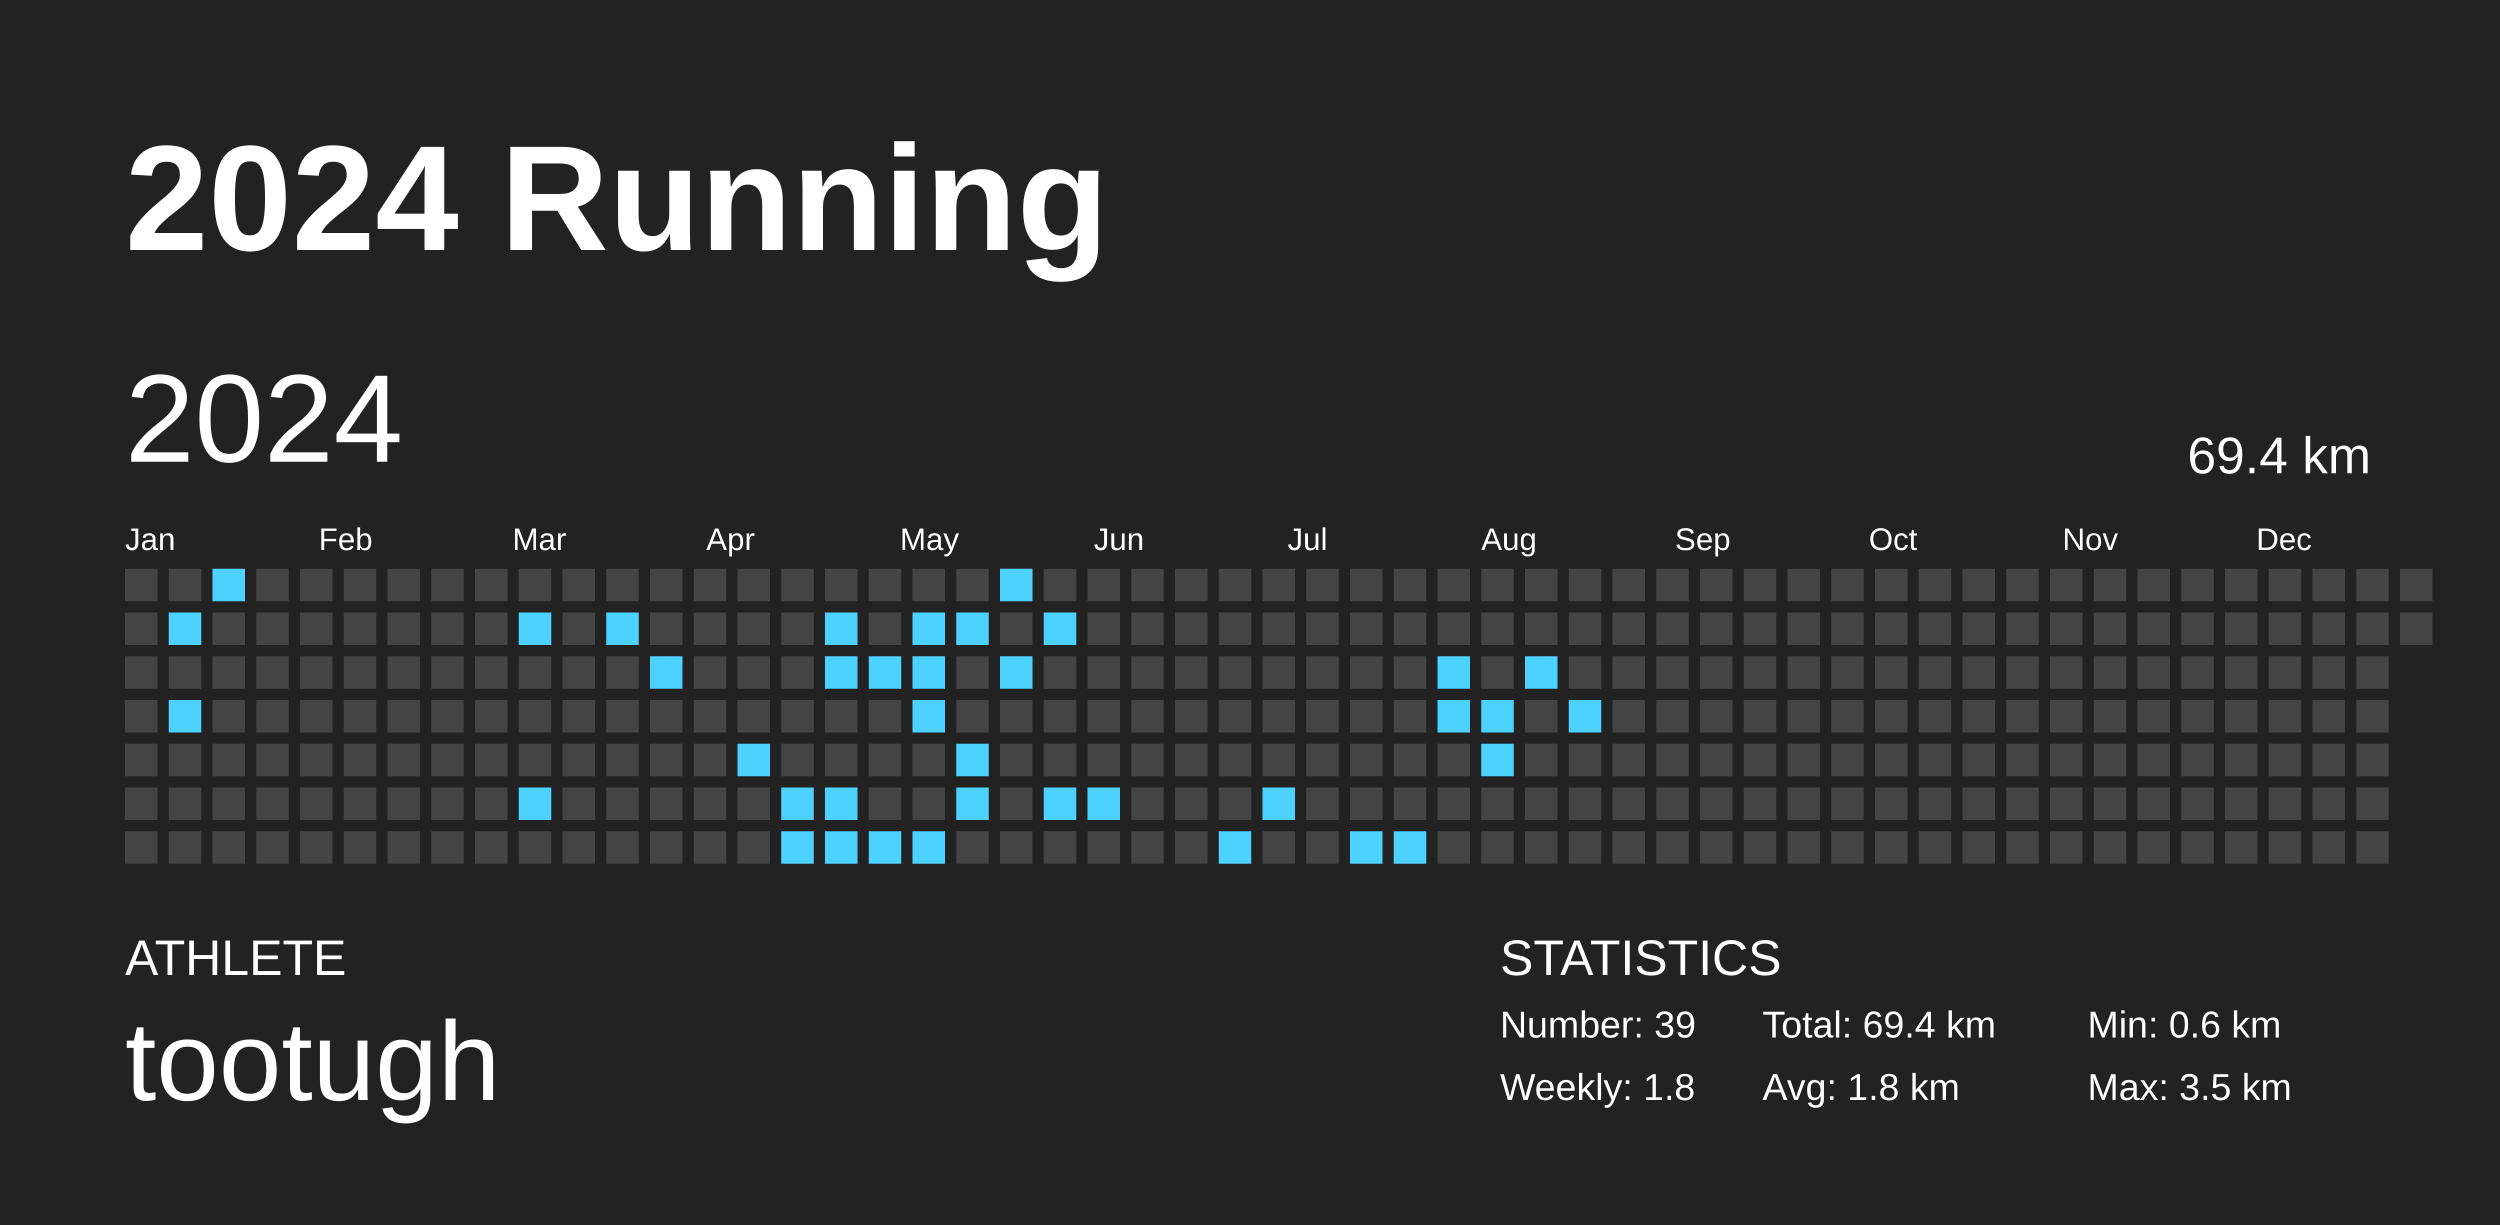
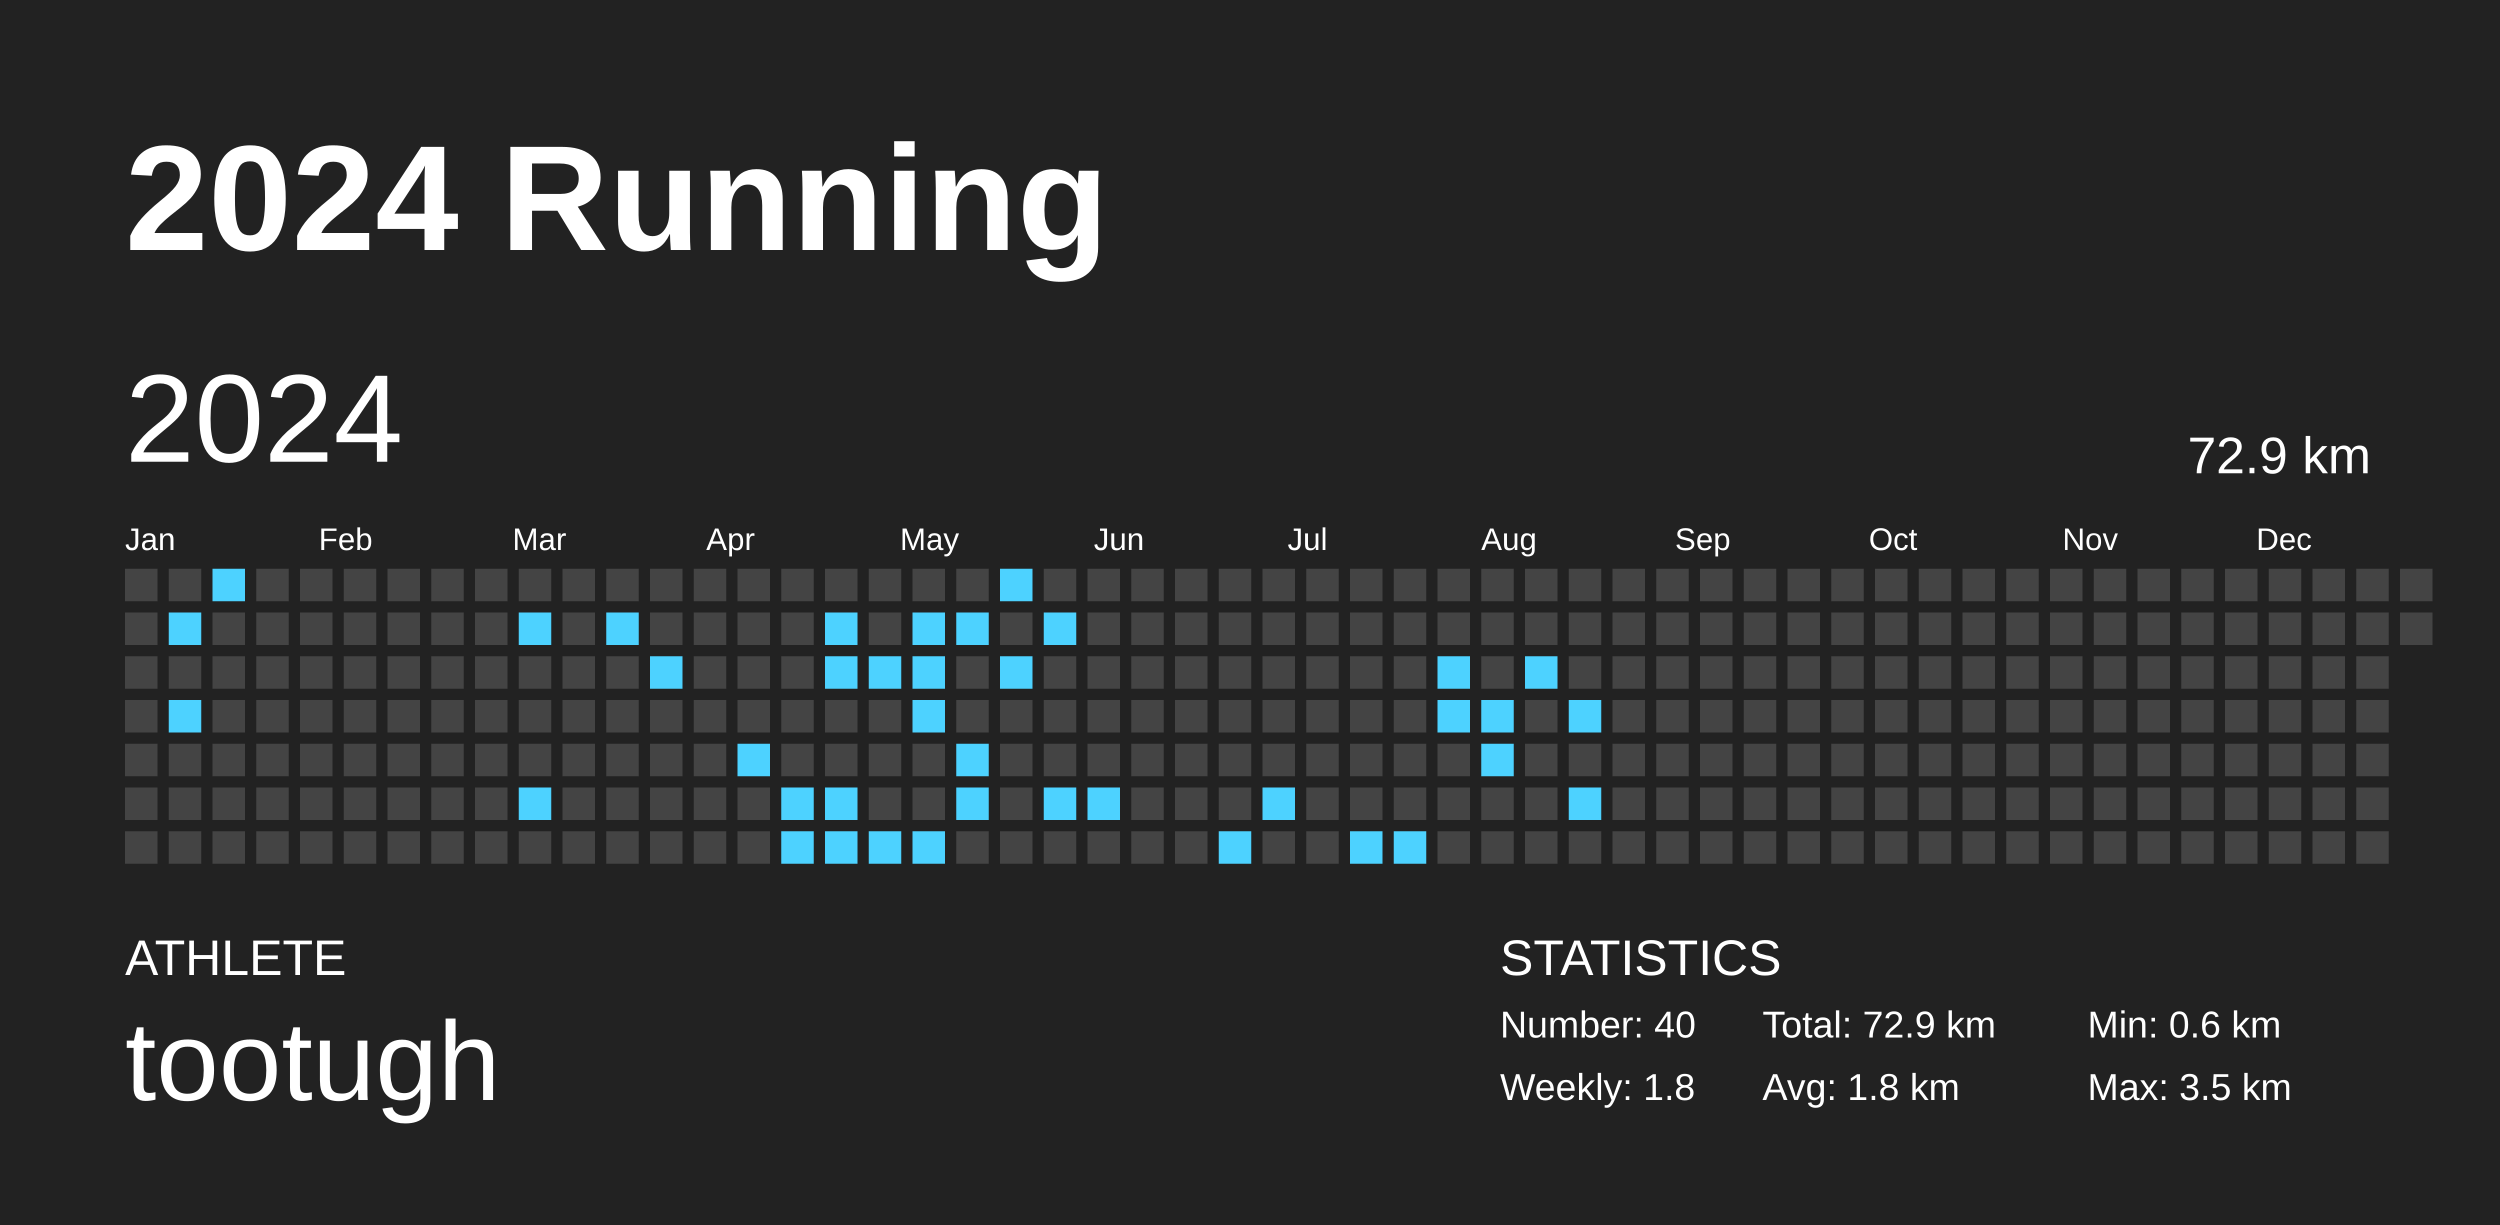
<svg xmlns="http://www.w3.org/2000/svg" baseProfile="full" height="98mm" version="1.1" viewBox="0,0,200,98" width="200mm">
  <defs />
  <rect fill="#222222" height="98" width="200" x="0" y="0" />
  <text fill="#FFFFFF" style="font-size:12px; font-family:Arial; font-weight:bold;" x="10" y="20">2024 Running</text>
  <text fill="#FFFFFF" style="font-size:4px; font-family:Arial" x="10" y="78">ATHLETE</text>
  <text fill="#FFFFFF" style="font-size:9px; font-family:Arial" x="10" y="88">tootugh</text>
  <text fill="#FFFFFF" style="font-size:4px; font-family:Arial" x="120" y="78">STATISTICS</text>
-   <text fill="#FFFFFF" style="font-size:3px; font-family:Arial" x="120" y="83">Number: 39</text>
+   <text fill="#FFFFFF" style="font-size:3px; font-family:Arial" x="120" y="83">Number: 40</text>
  <text fill="#FFFFFF" style="font-size:3px; font-family:Arial" x="120" y="88">Weekly: 1.8</text>
-   <text fill="#FFFFFF" style="font-size:3px; font-family:Arial" x="141" y="83">Total: 69.4 km</text>
+   <text fill="#FFFFFF" style="font-size:3px; font-family:Arial" x="141" y="83">Total: 72.9 km</text>
  <text fill="#FFFFFF" style="font-size:3px; font-family:Arial" x="141" y="88">Avg: 1.8 km</text>
  <text fill="#FFFFFF" style="font-size:3px; font-family:Arial" x="167" y="83">Min: 0.6 km</text>
  <text fill="#FFFFFF" style="font-size:3px; font-family:Arial" x="167" y="88">Max: 3.5 km</text>
  <text dominant-baseline="hanging" fill="#FFFFFF" style="font-size:10.0px; font-family:Arial;" x="10" y="30">2024</text>
-   <text dominant-baseline="hanging" fill="#FFFFFF" style="font-size:4.125px; font-family:Arial;" x="175" y="35">69.4 km</text>
+   <text dominant-baseline="hanging" fill="#FFFFFF" style="font-size:4.125px; font-family:Arial;" x="175" y="35">72.9 km</text>
  <text fill="#FFFFFF" style="font-size:2.5px; font-family:Arial" x="10.0" y="44">Jan</text>
  <text fill="#FFFFFF" style="font-size:2.5px; font-family:Arial" x="25.5" y="44">Feb</text>
  <text fill="#FFFFFF" style="font-size:2.5px; font-family:Arial" x="41.0" y="44">Mar</text>
  <text fill="#FFFFFF" style="font-size:2.5px; font-family:Arial" x="56.5" y="44">Apr</text>
  <text fill="#FFFFFF" style="font-size:2.5px; font-family:Arial" x="72.0" y="44">May</text>
  <text fill="#FFFFFF" style="font-size:2.5px; font-family:Arial" x="87.5" y="44">Jun</text>
  <text fill="#FFFFFF" style="font-size:2.5px; font-family:Arial" x="103.0" y="44">Jul</text>
  <text fill="#FFFFFF" style="font-size:2.5px; font-family:Arial" x="118.5" y="44">Aug</text>
  <text fill="#FFFFFF" style="font-size:2.5px; font-family:Arial" x="134.0" y="44">Sep</text>
  <text fill="#FFFFFF" style="font-size:2.5px; font-family:Arial" x="149.5" y="44">Oct</text>
  <text fill="#FFFFFF" style="font-size:2.5px; font-family:Arial" x="165.0" y="44">Nov</text>
  <text fill="#FFFFFF" style="font-size:2.5px; font-family:Arial" x="180.5" y="44">Dec</text>
  <rect fill="#444444" height="2.6" width="2.6" x="10.0" y="45.5" />
  <rect fill="#444444" height="2.6" width="2.6" x="10.0" y="49.0" />
  <rect fill="#444444" height="2.6" width="2.6" x="10.0" y="52.5" />
  <rect fill="#444444" height="2.6" width="2.6" x="10.0" y="56.0" />
  <rect fill="#444444" height="2.6" width="2.6" x="10.0" y="59.5" />
  <rect fill="#444444" height="2.6" width="2.6" x="10.0" y="63.0" />
  <rect fill="#444444" height="2.6" width="2.6" x="10.0" y="66.5" />
  <rect fill="#444444" height="2.6" width="2.6" x="13.5" y="45.5" />
  <rect fill="#4dd2ff" height="2.6" width="2.6" x="13.5" y="49.0" />
  <rect fill="#444444" height="2.6" width="2.6" x="13.5" y="52.5" />
  <rect fill="#4dd2ff" height="2.6" width="2.6" x="13.5" y="56.0" />
  <rect fill="#444444" height="2.6" width="2.6" x="13.5" y="59.5" />
  <rect fill="#444444" height="2.6" width="2.6" x="13.5" y="63.0" />
  <rect fill="#444444" height="2.6" width="2.6" x="13.5" y="66.5" />
  <rect fill="#4dd2ff" height="2.6" width="2.6" x="17.0" y="45.5" />
  <rect fill="#444444" height="2.6" width="2.6" x="17.0" y="49.0" />
  <rect fill="#444444" height="2.6" width="2.6" x="17.0" y="52.5" />
  <rect fill="#444444" height="2.6" width="2.6" x="17.0" y="56.0" />
  <rect fill="#444444" height="2.6" width="2.6" x="17.0" y="59.5" />
  <rect fill="#444444" height="2.6" width="2.6" x="17.0" y="63.0" />
  <rect fill="#444444" height="2.6" width="2.6" x="17.0" y="66.5" />
  <rect fill="#444444" height="2.6" width="2.6" x="20.5" y="45.5" />
  <rect fill="#444444" height="2.6" width="2.6" x="20.5" y="49.0" />
  <rect fill="#444444" height="2.6" width="2.6" x="20.5" y="52.5" />
  <rect fill="#444444" height="2.6" width="2.6" x="20.5" y="56.0" />
  <rect fill="#444444" height="2.6" width="2.6" x="20.5" y="59.5" />
  <rect fill="#444444" height="2.6" width="2.6" x="20.5" y="63.0" />
  <rect fill="#444444" height="2.6" width="2.6" x="20.5" y="66.5" />
  <rect fill="#444444" height="2.6" width="2.6" x="24.0" y="45.5" />
  <rect fill="#444444" height="2.6" width="2.6" x="24.0" y="49.0" />
  <rect fill="#444444" height="2.6" width="2.6" x="24.0" y="52.5" />
  <rect fill="#444444" height="2.6" width="2.6" x="24.0" y="56.0" />
  <rect fill="#444444" height="2.6" width="2.6" x="24.0" y="59.5" />
  <rect fill="#444444" height="2.6" width="2.6" x="24.0" y="63.0" />
  <rect fill="#444444" height="2.6" width="2.6" x="24.0" y="66.5" />
  <rect fill="#444444" height="2.6" width="2.6" x="27.5" y="45.5" />
  <rect fill="#444444" height="2.6" width="2.6" x="27.5" y="49.0" />
  <rect fill="#444444" height="2.6" width="2.6" x="27.5" y="52.5" />
  <rect fill="#444444" height="2.6" width="2.6" x="27.5" y="56.0" />
  <rect fill="#444444" height="2.6" width="2.6" x="27.5" y="59.5" />
  <rect fill="#444444" height="2.6" width="2.6" x="27.5" y="63.0" />
  <rect fill="#444444" height="2.6" width="2.6" x="27.5" y="66.5" />
  <rect fill="#444444" height="2.6" width="2.6" x="31.0" y="45.5" />
  <rect fill="#444444" height="2.6" width="2.6" x="31.0" y="49.0" />
  <rect fill="#444444" height="2.6" width="2.6" x="31.0" y="52.5" />
  <rect fill="#444444" height="2.6" width="2.6" x="31.0" y="56.0" />
  <rect fill="#444444" height="2.6" width="2.6" x="31.0" y="59.5" />
  <rect fill="#444444" height="2.6" width="2.6" x="31.0" y="63.0" />
  <rect fill="#444444" height="2.6" width="2.6" x="31.0" y="66.5" />
  <rect fill="#444444" height="2.6" width="2.6" x="34.5" y="45.5" />
  <rect fill="#444444" height="2.6" width="2.6" x="34.5" y="49.0" />
  <rect fill="#444444" height="2.6" width="2.6" x="34.5" y="52.5" />
  <rect fill="#444444" height="2.6" width="2.6" x="34.5" y="56.0" />
  <rect fill="#444444" height="2.6" width="2.6" x="34.5" y="59.5" />
  <rect fill="#444444" height="2.6" width="2.6" x="34.5" y="63.0" />
  <rect fill="#444444" height="2.6" width="2.6" x="34.5" y="66.5" />
  <rect fill="#444444" height="2.6" width="2.6" x="38.0" y="45.5" />
  <rect fill="#444444" height="2.6" width="2.6" x="38.0" y="49.0" />
  <rect fill="#444444" height="2.6" width="2.6" x="38.0" y="52.5" />
  <rect fill="#444444" height="2.6" width="2.6" x="38.0" y="56.0" />
  <rect fill="#444444" height="2.6" width="2.6" x="38.0" y="59.5" />
  <rect fill="#444444" height="2.6" width="2.6" x="38.0" y="63.0" />
  <rect fill="#444444" height="2.6" width="2.6" x="38.0" y="66.5" />
  <rect fill="#444444" height="2.6" width="2.6" x="41.5" y="45.5" />
  <rect fill="#4dd2ff" height="2.6" width="2.6" x="41.5" y="49.0" />
  <rect fill="#444444" height="2.6" width="2.6" x="41.5" y="52.5" />
  <rect fill="#444444" height="2.6" width="2.6" x="41.5" y="56.0" />
  <rect fill="#444444" height="2.6" width="2.6" x="41.5" y="59.5" />
  <rect fill="#4dd2ff" height="2.6" width="2.6" x="41.5" y="63.0" />
  <rect fill="#444444" height="2.6" width="2.6" x="41.5" y="66.5" />
  <rect fill="#444444" height="2.6" width="2.6" x="45.0" y="45.5" />
  <rect fill="#444444" height="2.6" width="2.6" x="45.0" y="49.0" />
  <rect fill="#444444" height="2.6" width="2.6" x="45.0" y="52.5" />
  <rect fill="#444444" height="2.6" width="2.6" x="45.0" y="56.0" />
  <rect fill="#444444" height="2.6" width="2.6" x="45.0" y="59.5" />
  <rect fill="#444444" height="2.6" width="2.6" x="45.0" y="63.0" />
  <rect fill="#444444" height="2.6" width="2.6" x="45.0" y="66.5" />
  <rect fill="#444444" height="2.6" width="2.6" x="48.5" y="45.5" />
  <rect fill="#4dd2ff" height="2.6" width="2.6" x="48.5" y="49.0" />
  <rect fill="#444444" height="2.6" width="2.6" x="48.5" y="52.5" />
  <rect fill="#444444" height="2.6" width="2.6" x="48.5" y="56.0" />
  <rect fill="#444444" height="2.6" width="2.6" x="48.5" y="59.5" />
  <rect fill="#444444" height="2.6" width="2.6" x="48.5" y="63.0" />
  <rect fill="#444444" height="2.6" width="2.6" x="48.5" y="66.5" />
  <rect fill="#444444" height="2.6" width="2.6" x="52.0" y="45.5" />
  <rect fill="#444444" height="2.6" width="2.6" x="52.0" y="49.0" />
  <rect fill="#4dd2ff" height="2.6" width="2.6" x="52.0" y="52.5" />
  <rect fill="#444444" height="2.6" width="2.6" x="52.0" y="56.0" />
  <rect fill="#444444" height="2.6" width="2.6" x="52.0" y="59.5" />
  <rect fill="#444444" height="2.6" width="2.6" x="52.0" y="63.0" />
  <rect fill="#444444" height="2.6" width="2.6" x="52.0" y="66.5" />
  <rect fill="#444444" height="2.6" width="2.6" x="55.5" y="45.5" />
  <rect fill="#444444" height="2.6" width="2.6" x="55.5" y="49.0" />
  <rect fill="#444444" height="2.6" width="2.6" x="55.5" y="52.5" />
  <rect fill="#444444" height="2.6" width="2.6" x="55.5" y="56.0" />
  <rect fill="#444444" height="2.6" width="2.6" x="55.5" y="59.5" />
  <rect fill="#444444" height="2.6" width="2.6" x="55.5" y="63.0" />
  <rect fill="#444444" height="2.6" width="2.6" x="55.5" y="66.5" />
  <rect fill="#444444" height="2.6" width="2.6" x="59.0" y="45.5" />
  <rect fill="#444444" height="2.6" width="2.6" x="59.0" y="49.0" />
  <rect fill="#444444" height="2.6" width="2.6" x="59.0" y="52.5" />
  <rect fill="#444444" height="2.6" width="2.6" x="59.0" y="56.0" />
  <rect fill="#4dd2ff" height="2.6" width="2.6" x="59.0" y="59.5" />
  <rect fill="#444444" height="2.6" width="2.6" x="59.0" y="63.0" />
  <rect fill="#444444" height="2.6" width="2.6" x="59.0" y="66.5" />
  <rect fill="#444444" height="2.6" width="2.6" x="62.5" y="45.5" />
  <rect fill="#444444" height="2.6" width="2.6" x="62.5" y="49.0" />
  <rect fill="#444444" height="2.6" width="2.6" x="62.5" y="52.5" />
  <rect fill="#444444" height="2.6" width="2.6" x="62.5" y="56.0" />
  <rect fill="#444444" height="2.6" width="2.6" x="62.5" y="59.5" />
  <rect fill="#4dd2ff" height="2.6" width="2.6" x="62.5" y="63.0" />
  <rect fill="#4dd2ff" height="2.6" width="2.6" x="62.5" y="66.5" />
  <rect fill="#444444" height="2.6" width="2.6" x="66.0" y="45.5" />
  <rect fill="#4dd2ff" height="2.6" width="2.6" x="66.0" y="49.0" />
  <rect fill="#4dd2ff" height="2.6" width="2.6" x="66.0" y="52.5" />
  <rect fill="#444444" height="2.6" width="2.6" x="66.0" y="56.0" />
  <rect fill="#444444" height="2.6" width="2.6" x="66.0" y="59.5" />
  <rect fill="#4dd2ff" height="2.6" width="2.6" x="66.0" y="63.0" />
  <rect fill="#4dd2ff" height="2.6" width="2.6" x="66.0" y="66.5" />
  <rect fill="#444444" height="2.6" width="2.6" x="69.5" y="45.5" />
  <rect fill="#444444" height="2.6" width="2.6" x="69.5" y="49.0" />
  <rect fill="#4dd2ff" height="2.6" width="2.6" x="69.5" y="52.5" />
  <rect fill="#444444" height="2.6" width="2.6" x="69.5" y="56.0" />
  <rect fill="#444444" height="2.6" width="2.6" x="69.5" y="59.5" />
  <rect fill="#444444" height="2.6" width="2.6" x="69.5" y="63.0" />
  <rect fill="#4dd2ff" height="2.6" width="2.6" x="69.5" y="66.5" />
  <rect fill="#444444" height="2.6" width="2.6" x="73.0" y="45.5" />
  <rect fill="#4dd2ff" height="2.6" width="2.6" x="73.0" y="49.0" />
  <rect fill="#4dd2ff" height="2.6" width="2.6" x="73.0" y="52.5" />
  <rect fill="#4dd2ff" height="2.6" width="2.6" x="73.0" y="56.0" />
  <rect fill="#444444" height="2.6" width="2.6" x="73.0" y="59.5" />
  <rect fill="#444444" height="2.6" width="2.6" x="73.0" y="63.0" />
  <rect fill="#4dd2ff" height="2.6" width="2.6" x="73.0" y="66.5" />
  <rect fill="#444444" height="2.6" width="2.6" x="76.5" y="45.5" />
  <rect fill="#4dd2ff" height="2.6" width="2.6" x="76.5" y="49.0" />
  <rect fill="#444444" height="2.6" width="2.6" x="76.5" y="52.5" />
  <rect fill="#444444" height="2.6" width="2.6" x="76.5" y="56.0" />
  <rect fill="#4dd2ff" height="2.6" width="2.6" x="76.5" y="59.5" />
  <rect fill="#4dd2ff" height="2.6" width="2.6" x="76.5" y="63.0" />
  <rect fill="#444444" height="2.6" width="2.6" x="76.5" y="66.5" />
  <rect fill="#4dd2ff" height="2.6" width="2.6" x="80.0" y="45.5" />
  <rect fill="#444444" height="2.6" width="2.6" x="80.0" y="49.0" />
  <rect fill="#4dd2ff" height="2.6" width="2.6" x="80.0" y="52.5" />
  <rect fill="#444444" height="2.6" width="2.6" x="80.0" y="56.0" />
  <rect fill="#444444" height="2.6" width="2.6" x="80.0" y="59.5" />
  <rect fill="#444444" height="2.6" width="2.6" x="80.0" y="63.0" />
  <rect fill="#444444" height="2.6" width="2.6" x="80.0" y="66.5" />
  <rect fill="#444444" height="2.6" width="2.6" x="83.5" y="45.5" />
  <rect fill="#4dd2ff" height="2.6" width="2.6" x="83.5" y="49.0" />
  <rect fill="#444444" height="2.6" width="2.6" x="83.5" y="52.5" />
  <rect fill="#444444" height="2.6" width="2.6" x="83.5" y="56.0" />
  <rect fill="#444444" height="2.6" width="2.6" x="83.5" y="59.5" />
  <rect fill="#4dd2ff" height="2.6" width="2.6" x="83.5" y="63.0" />
  <rect fill="#444444" height="2.6" width="2.6" x="83.5" y="66.5" />
  <rect fill="#444444" height="2.6" width="2.6" x="87.0" y="45.5" />
  <rect fill="#444444" height="2.6" width="2.6" x="87.0" y="49.0" />
  <rect fill="#444444" height="2.6" width="2.6" x="87.0" y="52.5" />
  <rect fill="#444444" height="2.6" width="2.6" x="87.0" y="56.0" />
  <rect fill="#444444" height="2.6" width="2.6" x="87.0" y="59.5" />
  <rect fill="#4dd2ff" height="2.6" width="2.6" x="87.0" y="63.0" />
  <rect fill="#444444" height="2.6" width="2.6" x="87.0" y="66.5" />
  <rect fill="#444444" height="2.6" width="2.6" x="90.5" y="45.5" />
  <rect fill="#444444" height="2.6" width="2.6" x="90.5" y="49.0" />
  <rect fill="#444444" height="2.6" width="2.6" x="90.5" y="52.5" />
  <rect fill="#444444" height="2.6" width="2.6" x="90.5" y="56.0" />
  <rect fill="#444444" height="2.6" width="2.6" x="90.5" y="59.5" />
  <rect fill="#444444" height="2.6" width="2.6" x="90.5" y="63.0" />
  <rect fill="#444444" height="2.6" width="2.6" x="90.5" y="66.5" />
  <rect fill="#444444" height="2.6" width="2.6" x="94.0" y="45.5" />
  <rect fill="#444444" height="2.6" width="2.6" x="94.0" y="49.0" />
  <rect fill="#444444" height="2.6" width="2.6" x="94.0" y="52.5" />
  <rect fill="#444444" height="2.6" width="2.6" x="94.0" y="56.0" />
  <rect fill="#444444" height="2.6" width="2.6" x="94.0" y="59.5" />
  <rect fill="#444444" height="2.6" width="2.6" x="94.0" y="63.0" />
  <rect fill="#444444" height="2.6" width="2.6" x="94.0" y="66.5" />
  <rect fill="#444444" height="2.6" width="2.6" x="97.5" y="45.5" />
  <rect fill="#444444" height="2.6" width="2.6" x="97.5" y="49.0" />
  <rect fill="#444444" height="2.6" width="2.6" x="97.5" y="52.5" />
  <rect fill="#444444" height="2.6" width="2.6" x="97.5" y="56.0" />
  <rect fill="#444444" height="2.6" width="2.6" x="97.5" y="59.5" />
  <rect fill="#444444" height="2.6" width="2.6" x="97.5" y="63.0" />
  <rect fill="#4dd2ff" height="2.6" width="2.6" x="97.5" y="66.5" />
  <rect fill="#444444" height="2.6" width="2.6" x="101.0" y="45.5" />
  <rect fill="#444444" height="2.6" width="2.6" x="101.0" y="49.0" />
  <rect fill="#444444" height="2.6" width="2.6" x="101.0" y="52.5" />
  <rect fill="#444444" height="2.6" width="2.6" x="101.0" y="56.0" />
  <rect fill="#444444" height="2.6" width="2.6" x="101.0" y="59.5" />
  <rect fill="#4dd2ff" height="2.6" width="2.6" x="101.0" y="63.0" />
  <rect fill="#444444" height="2.6" width="2.6" x="101.0" y="66.5" />
  <rect fill="#444444" height="2.6" width="2.6" x="104.5" y="45.5" />
  <rect fill="#444444" height="2.6" width="2.6" x="104.5" y="49.0" />
  <rect fill="#444444" height="2.6" width="2.6" x="104.5" y="52.5" />
  <rect fill="#444444" height="2.6" width="2.6" x="104.5" y="56.0" />
  <rect fill="#444444" height="2.6" width="2.6" x="104.5" y="59.5" />
  <rect fill="#444444" height="2.6" width="2.6" x="104.5" y="63.0" />
  <rect fill="#444444" height="2.6" width="2.6" x="104.5" y="66.5" />
  <rect fill="#444444" height="2.6" width="2.6" x="108.0" y="45.5" />
  <rect fill="#444444" height="2.6" width="2.6" x="108.0" y="49.0" />
  <rect fill="#444444" height="2.6" width="2.6" x="108.0" y="52.5" />
  <rect fill="#444444" height="2.6" width="2.6" x="108.0" y="56.0" />
  <rect fill="#444444" height="2.6" width="2.6" x="108.0" y="59.5" />
  <rect fill="#444444" height="2.6" width="2.6" x="108.0" y="63.0" />
  <rect fill="#4dd2ff" height="2.6" width="2.6" x="108.0" y="66.5" />
  <rect fill="#444444" height="2.6" width="2.6" x="111.5" y="45.5" />
  <rect fill="#444444" height="2.6" width="2.6" x="111.5" y="49.0" />
  <rect fill="#444444" height="2.6" width="2.6" x="111.5" y="52.5" />
  <rect fill="#444444" height="2.6" width="2.6" x="111.5" y="56.0" />
  <rect fill="#444444" height="2.6" width="2.6" x="111.5" y="59.5" />
  <rect fill="#444444" height="2.6" width="2.6" x="111.5" y="63.0" />
  <rect fill="#4dd2ff" height="2.6" width="2.6" x="111.5" y="66.5" />
  <rect fill="#444444" height="2.6" width="2.6" x="115.0" y="45.5" />
  <rect fill="#444444" height="2.6" width="2.6" x="115.0" y="49.0" />
  <rect fill="#4dd2ff" height="2.6" width="2.6" x="115.0" y="52.5" />
  <rect fill="#4dd2ff" height="2.6" width="2.6" x="115.0" y="56.0" />
  <rect fill="#444444" height="2.6" width="2.6" x="115.0" y="59.5" />
  <rect fill="#444444" height="2.6" width="2.6" x="115.0" y="63.0" />
  <rect fill="#444444" height="2.6" width="2.6" x="115.0" y="66.5" />
  <rect fill="#444444" height="2.6" width="2.6" x="118.5" y="45.5" />
  <rect fill="#444444" height="2.6" width="2.6" x="118.5" y="49.0" />
  <rect fill="#444444" height="2.6" width="2.6" x="118.5" y="52.5" />
  <rect fill="#4dd2ff" height="2.6" width="2.6" x="118.5" y="56.0" />
  <rect fill="#4dd2ff" height="2.6" width="2.6" x="118.5" y="59.5" />
  <rect fill="#444444" height="2.6" width="2.6" x="118.5" y="63.0" />
  <rect fill="#444444" height="2.6" width="2.6" x="118.5" y="66.5" />
  <rect fill="#444444" height="2.6" width="2.6" x="122.0" y="45.5" />
  <rect fill="#444444" height="2.6" width="2.6" x="122.0" y="49.0" />
  <rect fill="#4dd2ff" height="2.6" width="2.6" x="122.0" y="52.5" />
  <rect fill="#444444" height="2.6" width="2.6" x="122.0" y="56.0" />
  <rect fill="#444444" height="2.6" width="2.6" x="122.0" y="59.5" />
  <rect fill="#444444" height="2.6" width="2.6" x="122.0" y="63.0" />
  <rect fill="#444444" height="2.6" width="2.6" x="122.0" y="66.5" />
  <rect fill="#444444" height="2.6" width="2.6" x="125.5" y="45.5" />
  <rect fill="#444444" height="2.6" width="2.6" x="125.5" y="49.0" />
  <rect fill="#444444" height="2.6" width="2.6" x="125.5" y="52.5" />
  <rect fill="#4dd2ff" height="2.6" width="2.6" x="125.5" y="56.0" />
  <rect fill="#444444" height="2.6" width="2.6" x="125.5" y="59.5" />
-   <rect fill="#444444" height="2.6" width="2.6" x="125.5" y="63.0" />
+   <rect fill="#4dd2ff" height="2.6" width="2.6" x="125.5" y="63.0" />
  <rect fill="#444444" height="2.6" width="2.6" x="125.5" y="66.5" />
  <rect fill="#444444" height="2.6" width="2.6" x="129.0" y="45.5" />
  <rect fill="#444444" height="2.6" width="2.6" x="129.0" y="49.0" />
  <rect fill="#444444" height="2.6" width="2.6" x="129.0" y="52.5" />
  <rect fill="#444444" height="2.6" width="2.6" x="129.0" y="56.0" />
  <rect fill="#444444" height="2.6" width="2.6" x="129.0" y="59.5" />
  <rect fill="#444444" height="2.6" width="2.6" x="129.0" y="63.0" />
  <rect fill="#444444" height="2.6" width="2.6" x="129.0" y="66.5" />
  <rect fill="#444444" height="2.6" width="2.6" x="132.5" y="45.5" />
  <rect fill="#444444" height="2.6" width="2.6" x="132.5" y="49.0" />
  <rect fill="#444444" height="2.6" width="2.6" x="132.5" y="52.5" />
  <rect fill="#444444" height="2.6" width="2.6" x="132.5" y="56.0" />
  <rect fill="#444444" height="2.6" width="2.6" x="132.5" y="59.5" />
  <rect fill="#444444" height="2.6" width="2.6" x="132.5" y="63.0" />
  <rect fill="#444444" height="2.6" width="2.6" x="132.5" y="66.5" />
  <rect fill="#444444" height="2.6" width="2.6" x="136.0" y="45.5" />
  <rect fill="#444444" height="2.6" width="2.6" x="136.0" y="49.0" />
  <rect fill="#444444" height="2.6" width="2.6" x="136.0" y="52.5" />
  <rect fill="#444444" height="2.6" width="2.6" x="136.0" y="56.0" />
  <rect fill="#444444" height="2.6" width="2.6" x="136.0" y="59.5" />
  <rect fill="#444444" height="2.6" width="2.6" x="136.0" y="63.0" />
  <rect fill="#444444" height="2.6" width="2.6" x="136.0" y="66.5" />
  <rect fill="#444444" height="2.6" width="2.6" x="139.5" y="45.5" />
  <rect fill="#444444" height="2.6" width="2.6" x="139.5" y="49.0" />
  <rect fill="#444444" height="2.6" width="2.6" x="139.5" y="52.5" />
  <rect fill="#444444" height="2.6" width="2.6" x="139.5" y="56.0" />
  <rect fill="#444444" height="2.6" width="2.6" x="139.5" y="59.5" />
  <rect fill="#444444" height="2.6" width="2.6" x="139.5" y="63.0" />
  <rect fill="#444444" height="2.6" width="2.6" x="139.5" y="66.5" />
  <rect fill="#444444" height="2.6" width="2.6" x="143.0" y="45.5" />
  <rect fill="#444444" height="2.6" width="2.6" x="143.0" y="49.0" />
  <rect fill="#444444" height="2.6" width="2.6" x="143.0" y="52.5" />
  <rect fill="#444444" height="2.6" width="2.6" x="143.0" y="56.0" />
  <rect fill="#444444" height="2.6" width="2.6" x="143.0" y="59.5" />
  <rect fill="#444444" height="2.6" width="2.6" x="143.0" y="63.0" />
  <rect fill="#444444" height="2.6" width="2.6" x="143.0" y="66.5" />
  <rect fill="#444444" height="2.6" width="2.6" x="146.5" y="45.5" />
  <rect fill="#444444" height="2.6" width="2.6" x="146.5" y="49.0" />
  <rect fill="#444444" height="2.6" width="2.6" x="146.5" y="52.5" />
  <rect fill="#444444" height="2.6" width="2.6" x="146.5" y="56.0" />
  <rect fill="#444444" height="2.6" width="2.6" x="146.5" y="59.5" />
  <rect fill="#444444" height="2.6" width="2.6" x="146.5" y="63.0" />
  <rect fill="#444444" height="2.6" width="2.6" x="146.5" y="66.5" />
  <rect fill="#444444" height="2.6" width="2.6" x="150.0" y="45.5" />
  <rect fill="#444444" height="2.6" width="2.6" x="150.0" y="49.0" />
  <rect fill="#444444" height="2.6" width="2.6" x="150.0" y="52.5" />
  <rect fill="#444444" height="2.6" width="2.6" x="150.0" y="56.0" />
  <rect fill="#444444" height="2.6" width="2.6" x="150.0" y="59.5" />
  <rect fill="#444444" height="2.6" width="2.6" x="150.0" y="63.0" />
  <rect fill="#444444" height="2.6" width="2.6" x="150.0" y="66.5" />
  <rect fill="#444444" height="2.6" width="2.6" x="153.5" y="45.5" />
  <rect fill="#444444" height="2.6" width="2.6" x="153.5" y="49.0" />
  <rect fill="#444444" height="2.6" width="2.6" x="153.5" y="52.5" />
  <rect fill="#444444" height="2.6" width="2.6" x="153.5" y="56.0" />
  <rect fill="#444444" height="2.6" width="2.6" x="153.5" y="59.5" />
  <rect fill="#444444" height="2.6" width="2.6" x="153.5" y="63.0" />
  <rect fill="#444444" height="2.6" width="2.6" x="153.5" y="66.5" />
  <rect fill="#444444" height="2.6" width="2.6" x="157.0" y="45.5" />
  <rect fill="#444444" height="2.6" width="2.6" x="157.0" y="49.0" />
  <rect fill="#444444" height="2.6" width="2.6" x="157.0" y="52.5" />
  <rect fill="#444444" height="2.6" width="2.6" x="157.0" y="56.0" />
  <rect fill="#444444" height="2.6" width="2.6" x="157.0" y="59.5" />
  <rect fill="#444444" height="2.6" width="2.6" x="157.0" y="63.0" />
  <rect fill="#444444" height="2.6" width="2.6" x="157.0" y="66.5" />
  <rect fill="#444444" height="2.6" width="2.6" x="160.5" y="45.5" />
  <rect fill="#444444" height="2.6" width="2.6" x="160.5" y="49.0" />
  <rect fill="#444444" height="2.6" width="2.6" x="160.5" y="52.5" />
  <rect fill="#444444" height="2.6" width="2.6" x="160.5" y="56.0" />
  <rect fill="#444444" height="2.6" width="2.6" x="160.5" y="59.5" />
  <rect fill="#444444" height="2.6" width="2.6" x="160.5" y="63.0" />
  <rect fill="#444444" height="2.6" width="2.6" x="160.5" y="66.5" />
  <rect fill="#444444" height="2.6" width="2.6" x="164.0" y="45.5" />
  <rect fill="#444444" height="2.6" width="2.6" x="164.0" y="49.0" />
  <rect fill="#444444" height="2.6" width="2.6" x="164.0" y="52.5" />
  <rect fill="#444444" height="2.6" width="2.6" x="164.0" y="56.0" />
  <rect fill="#444444" height="2.6" width="2.6" x="164.0" y="59.5" />
  <rect fill="#444444" height="2.6" width="2.6" x="164.0" y="63.0" />
  <rect fill="#444444" height="2.6" width="2.6" x="164.0" y="66.5" />
  <rect fill="#444444" height="2.6" width="2.6" x="167.5" y="45.5" />
  <rect fill="#444444" height="2.6" width="2.6" x="167.5" y="49.0" />
  <rect fill="#444444" height="2.6" width="2.6" x="167.5" y="52.5" />
  <rect fill="#444444" height="2.6" width="2.6" x="167.5" y="56.0" />
  <rect fill="#444444" height="2.6" width="2.6" x="167.5" y="59.5" />
  <rect fill="#444444" height="2.6" width="2.6" x="167.5" y="63.0" />
  <rect fill="#444444" height="2.6" width="2.6" x="167.5" y="66.5" />
  <rect fill="#444444" height="2.6" width="2.6" x="171.0" y="45.5" />
  <rect fill="#444444" height="2.6" width="2.6" x="171.0" y="49.0" />
  <rect fill="#444444" height="2.6" width="2.6" x="171.0" y="52.5" />
  <rect fill="#444444" height="2.6" width="2.6" x="171.0" y="56.0" />
  <rect fill="#444444" height="2.6" width="2.6" x="171.0" y="59.5" />
  <rect fill="#444444" height="2.6" width="2.6" x="171.0" y="63.0" />
  <rect fill="#444444" height="2.6" width="2.6" x="171.0" y="66.5" />
  <rect fill="#444444" height="2.6" width="2.6" x="174.5" y="45.5" />
  <rect fill="#444444" height="2.6" width="2.6" x="174.5" y="49.0" />
  <rect fill="#444444" height="2.6" width="2.6" x="174.5" y="52.5" />
  <rect fill="#444444" height="2.6" width="2.6" x="174.5" y="56.0" />
  <rect fill="#444444" height="2.6" width="2.6" x="174.5" y="59.5" />
  <rect fill="#444444" height="2.6" width="2.6" x="174.5" y="63.0" />
  <rect fill="#444444" height="2.6" width="2.6" x="174.5" y="66.5" />
  <rect fill="#444444" height="2.6" width="2.6" x="178.0" y="45.5" />
  <rect fill="#444444" height="2.6" width="2.6" x="178.0" y="49.0" />
  <rect fill="#444444" height="2.6" width="2.6" x="178.0" y="52.5" />
  <rect fill="#444444" height="2.6" width="2.6" x="178.0" y="56.0" />
  <rect fill="#444444" height="2.6" width="2.6" x="178.0" y="59.5" />
  <rect fill="#444444" height="2.6" width="2.6" x="178.0" y="63.0" />
  <rect fill="#444444" height="2.6" width="2.6" x="178.0" y="66.5" />
  <rect fill="#444444" height="2.6" width="2.6" x="181.5" y="45.5" />
  <rect fill="#444444" height="2.6" width="2.6" x="181.5" y="49.0" />
  <rect fill="#444444" height="2.6" width="2.6" x="181.5" y="52.5" />
  <rect fill="#444444" height="2.6" width="2.6" x="181.5" y="56.0" />
  <rect fill="#444444" height="2.6" width="2.6" x="181.5" y="59.5" />
  <rect fill="#444444" height="2.6" width="2.6" x="181.5" y="63.0" />
  <rect fill="#444444" height="2.6" width="2.6" x="181.5" y="66.5" />
  <rect fill="#444444" height="2.6" width="2.6" x="185.0" y="45.5" />
  <rect fill="#444444" height="2.6" width="2.6" x="185.0" y="49.0" />
  <rect fill="#444444" height="2.6" width="2.6" x="185.0" y="52.5" />
  <rect fill="#444444" height="2.6" width="2.6" x="185.0" y="56.0" />
  <rect fill="#444444" height="2.6" width="2.6" x="185.0" y="59.5" />
  <rect fill="#444444" height="2.6" width="2.6" x="185.0" y="63.0" />
  <rect fill="#444444" height="2.6" width="2.6" x="185.0" y="66.5" />
  <rect fill="#444444" height="2.6" width="2.6" x="188.5" y="45.5" />
  <rect fill="#444444" height="2.6" width="2.6" x="188.5" y="49.0" />
  <rect fill="#444444" height="2.6" width="2.6" x="188.5" y="52.5" />
  <rect fill="#444444" height="2.6" width="2.6" x="188.5" y="56.0" />
  <rect fill="#444444" height="2.6" width="2.6" x="188.5" y="59.5" />
  <rect fill="#444444" height="2.6" width="2.6" x="188.5" y="63.0" />
  <rect fill="#444444" height="2.6" width="2.6" x="188.5" y="66.5" />
  <rect fill="#444444" height="2.6" width="2.6" x="192.0" y="45.5" />
  <rect fill="#444444" height="2.6" width="2.6" x="192.0" y="49.0" />
</svg>
